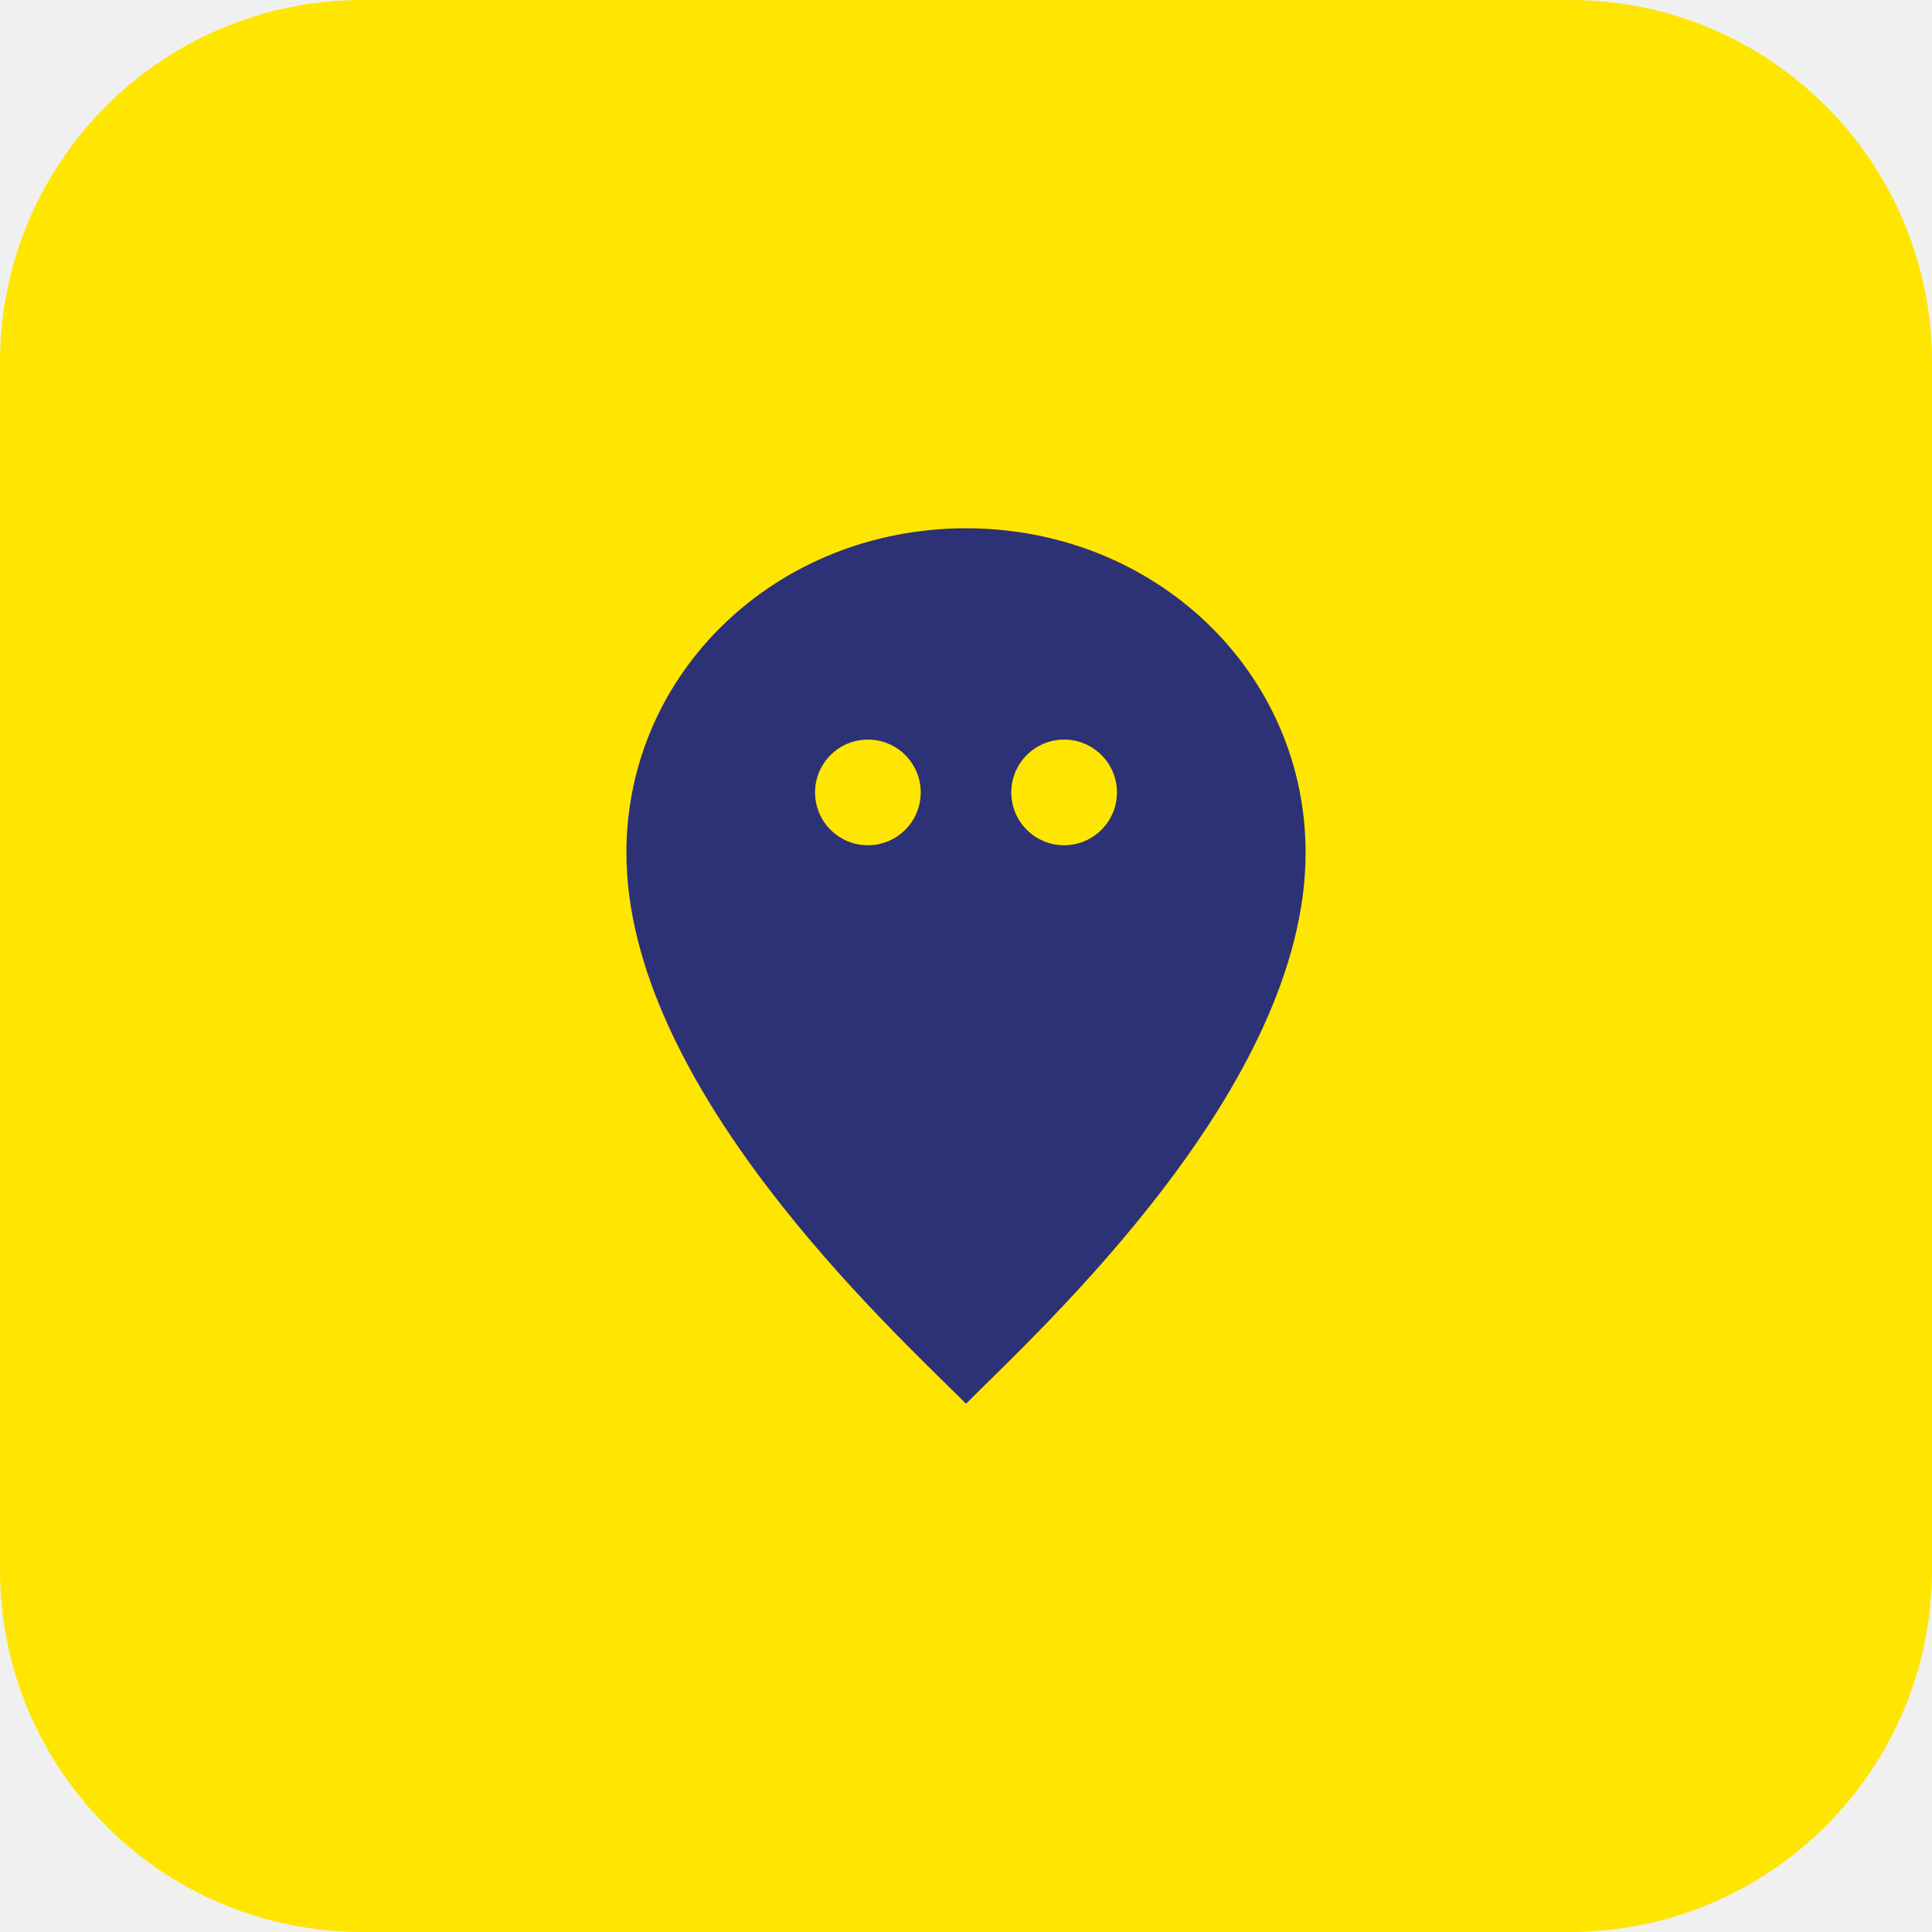
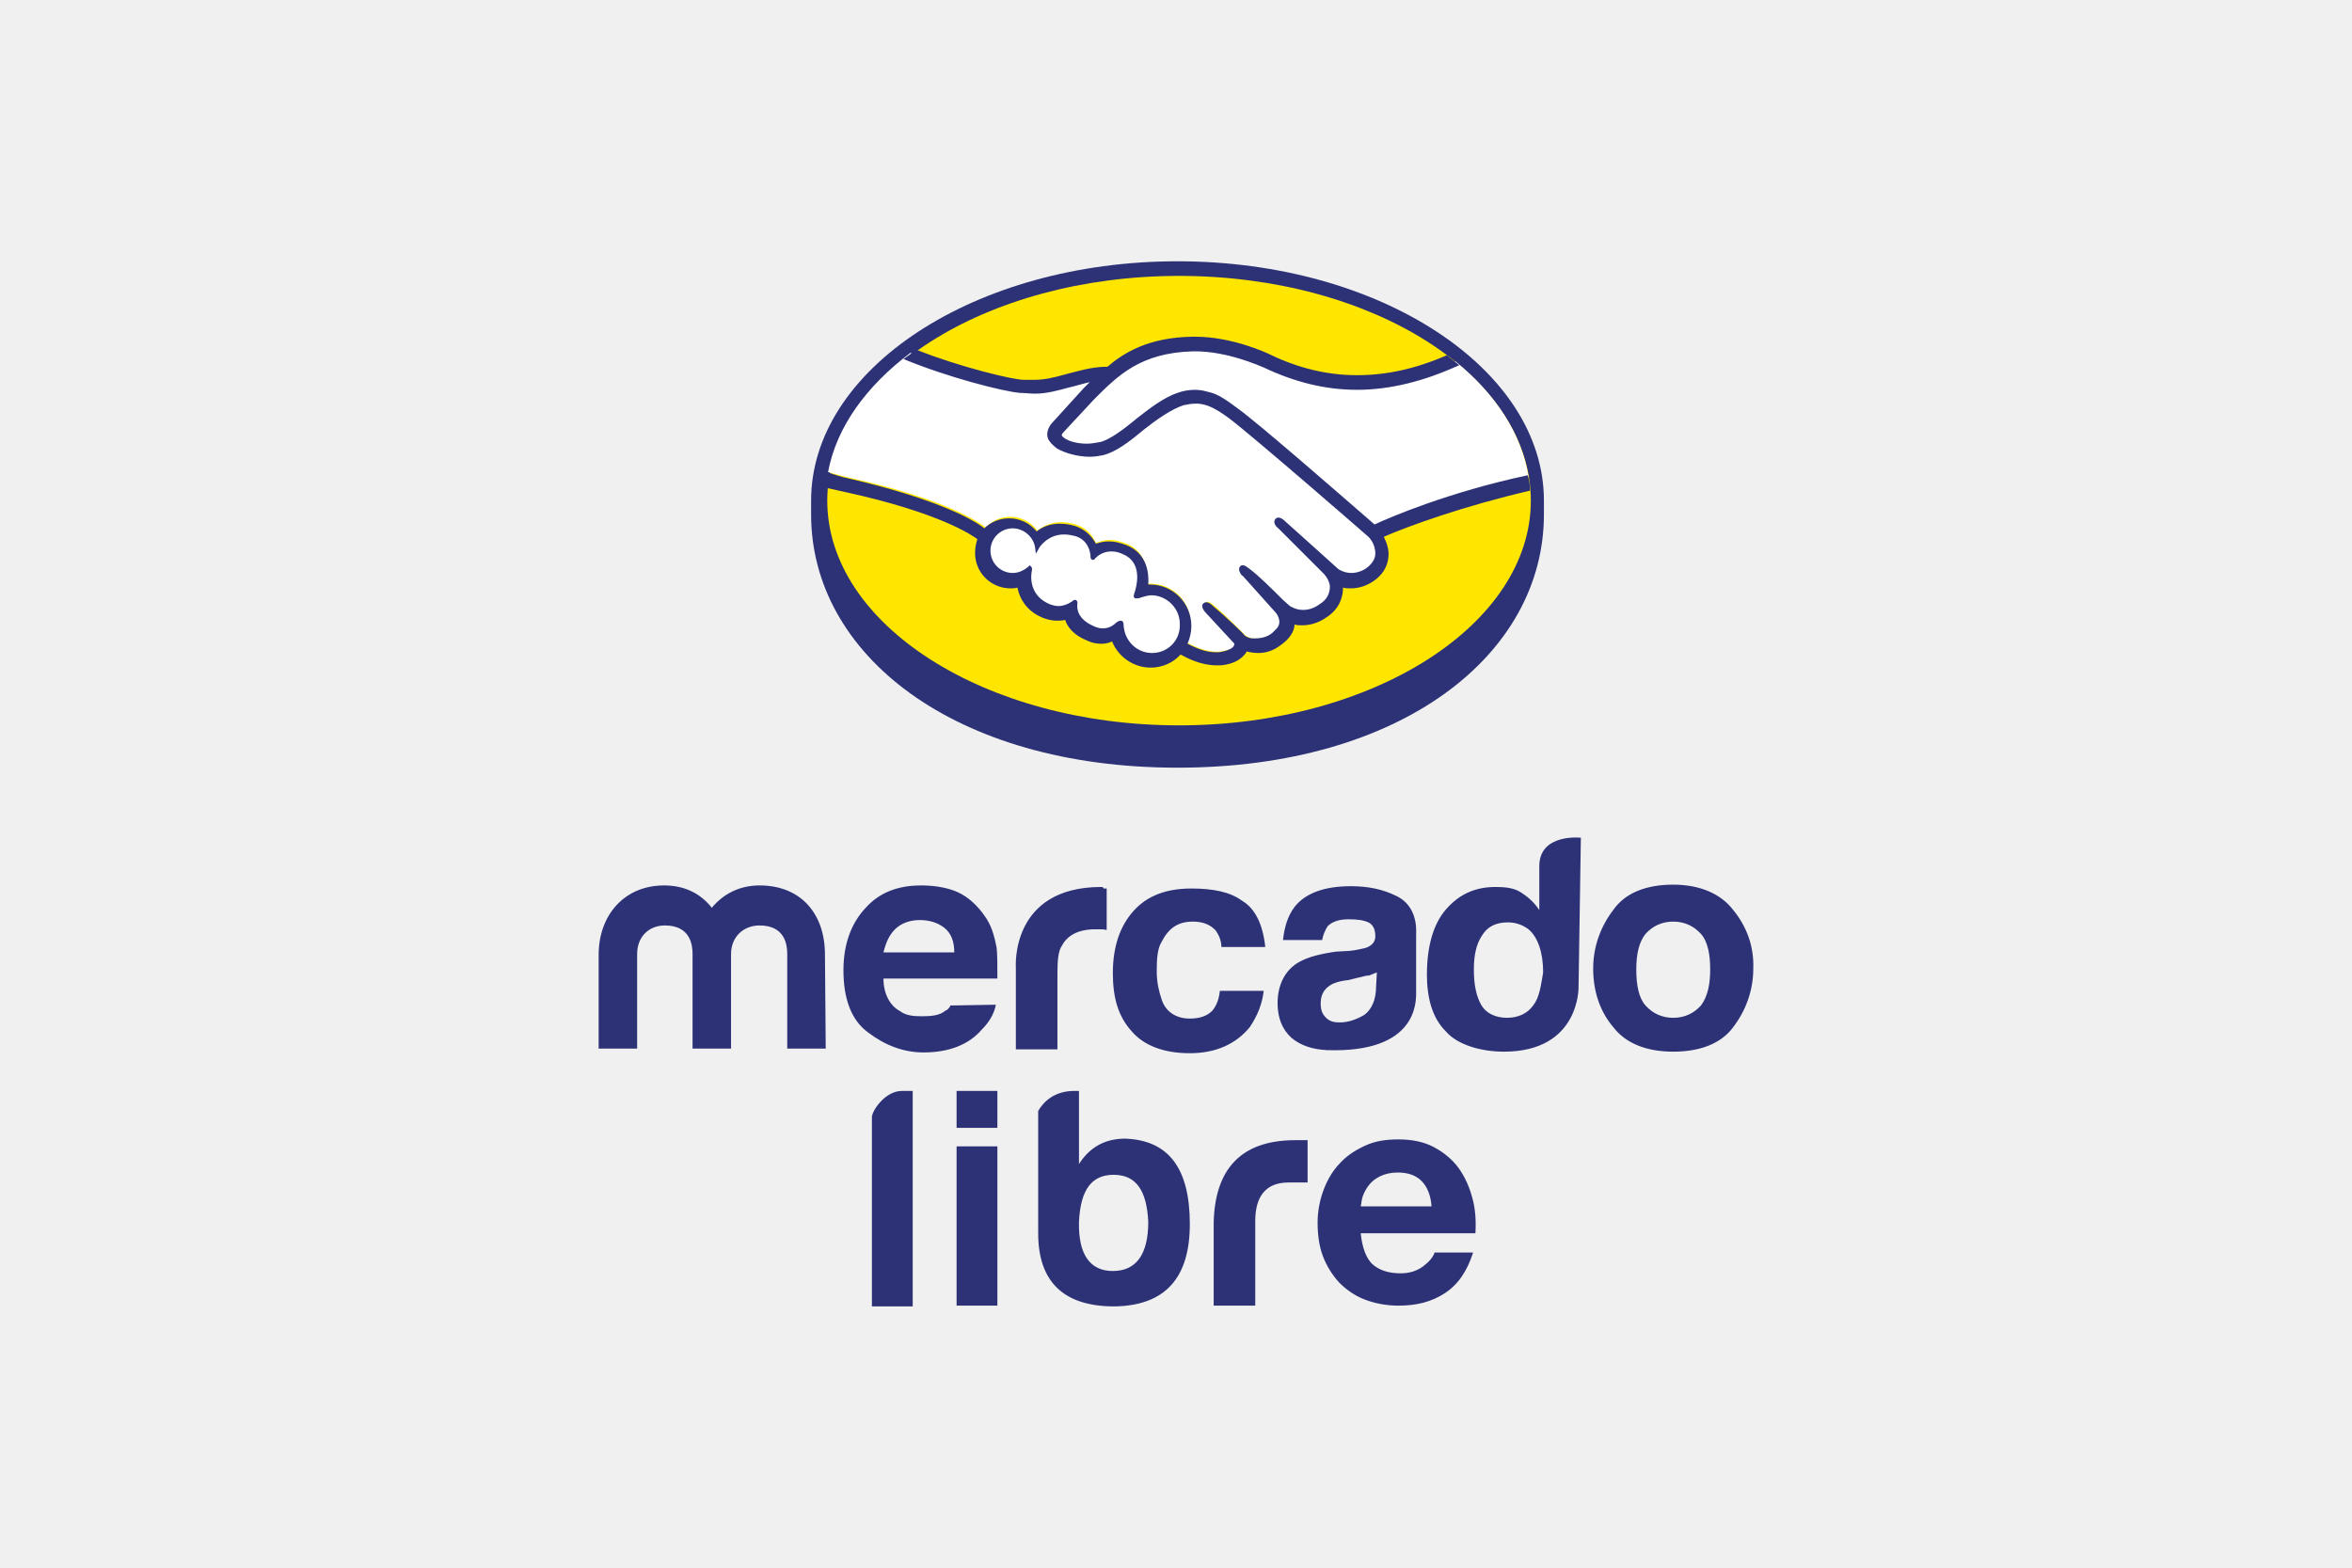
- <svg xmlns="http://www.w3.org/2000/svg" viewBox="0 0 512 512" role="img" aria-label="Mercado Libre">
-   <rect width="512" height="512" rx="96" fill="#FFE600" />
-   <path d="M256 140c-50 0-90 38-90 86 0 62 70 126 90 146 20-20 90-84 90-146 0-48-40-86-90-86z" fill="#2D3277" />
-   <circle cx="230" cy="210" r="14" fill="#FFE600" />
-   <circle cx="282" cy="210" r="14" fill="#FFE600" />
+ <svg xmlns="http://www.w3.org/2000/svg" height="800" width="1200" viewBox="-22.501 -33.95 195.01 203.7">
+   <path d="M39.4 107.8h1.4v28h-5.3v-24.6c0-.8 1.7-3.4 3.9-3.4zm29 6.2c-2.6 0-4.6 1.1-6 3.3v-9.5h-.6c-2.6 0-4 1.4-4.7 2.6v-.2 16.1c0 6.3 3.3 9.5 9.9 9.5 6.6-.1 9.8-3.7 9.8-10.7 0-7.3-2.8-10.9-8.4-11.1zm-1.6 17.2c-3 0-4.5-2.2-4.4-6.4.2-4.1 1.6-6.1 4.5-6.1s4.3 2 4.5 6.1c0 4.3-1.6 6.4-4.6 6.4zm13.1-6.4c.2-6.8 3.5-10.6 10.6-10.6h1.6v5.5h-2.5c-3 0-4.3 1.9-4.3 5v11h-5.4zm20.6 5.5c.9.8 2.1 1.2 3.7 1.2 1.1 0 2.1-.3 2.9-.9.8-.6 1.3-1.2 1.5-1.8h5c-.8 2.5-2 4.2-3.7 5.3-1.7 1.1-3.6 1.6-6 1.6-1.6 0-3.1-.3-4.4-.8-1.3-.5-2.4-1.3-3.3-2.2-.9-1-1.6-2.1-2.1-3.4-.5-1.3-.7-2.8-.7-4.4 0-1.5.3-3 .8-4.3.5-1.3 1.2-2.5 2.1-3.4.9-1 2-1.7 3.3-2.3 1.3-.6 2.7-.8 4.3-.8 1.7 0 3.3.3 4.6 1 1.3.7 2.4 1.6 3.2 2.7.8 1.1 1.4 2.4 1.8 3.9.4 1.4.5 3 .4 4.6H99c.2 1.9.7 3.2 1.5 4zm6.4-10.8c-.7-.7-1.7-1.1-3.1-1.1-.9 0-1.7.2-2.3.5-.6.3-1.1.7-1.4 1.1-.4.5-.6.9-.8 1.4-.2.5-.2 1-.3 1.4h9.2c-.1-1.5-.6-2.6-1.3-3.3zm-60.4-11.7h5.3v4.8h-5.3zm0 7.2h5.3v20.7h-5.3zm96.7-18.3c-.9 1-2.1 1.6-3.6 1.6s-2.7-.6-3.6-1.6c-.9-1-1.2-2.7-1.2-4.7 0-2.1.4-3.6 1.2-4.6.9-1 2.1-1.6 3.6-1.6s2.7.6 3.6 1.6c.9 1 1.2 2.7 1.2 4.6 0 1.9-.3 3.5-1.2 4.7zm4.2-12.4c-1.6-2.1-4.3-3.3-7.8-3.3-3.4 0-6.2 1-7.8 3.3-1.6 2.1-2.6 4.7-2.6 7.6 0 3 .9 5.6 2.6 7.6 1.6 2.1 4.3 3.2 7.8 3.2 3.4 0 6.2-1 7.8-3.2 1.6-2.1 2.6-4.7 2.6-7.6.1-2.8-.8-5.4-2.6-7.6m-26 12.4c-.7 1-1.9 1.6-3.4 1.6s-2.7-.6-3.3-1.6c-.7-1.2-1-2.7-1-4.7 0-1.8.3-3.2 1-4.3.7-1.2 1.8-1.8 3.4-1.8 1 0 1.9.3 2.7.9 1.2 1 1.9 3 1.9 5.6-.3 1.8-.5 3.3-1.3 4.3zm6.2-21.8s-5.4-.6-5.4 3.7v5.7c-.6-.9-1.3-1.6-2.4-2.3-.9-.6-2.1-.7-3.3-.7-2.7 0-4.8 1-6.5 3-1.6 1.9-2.4 4.8-2.4 8.4 0 3 .7 5.6 2.4 7.3 1.6 1.9 4.8 2.7 7.6 2.7 9.9 0 9.7-8.4 9.7-8.4l.3-19.4M101 94.2c0 1.8-.6 3-1.5 3.7-1 .6-2.1 1-3.2 1-.7 0-1.3-.1-1.8-.6s-.7-1-.7-1.9c0-1 .4-1.8 1.2-2.3.4-.3 1.3-.6 2.4-.7l1.2-.3c.6-.1 1-.3 1.5-.3.3-.1.7-.3 1-.4zm2.7-11.7c-1.8-.9-3.7-1.3-6-1.3-3.4 0-5.9.9-7.3 2.7-.9 1.2-1.3 2.6-1.5 4.3H94c.1-.7.4-1.3.7-1.8.6-.6 1.5-.9 2.7-.9 1.2 0 1.9.1 2.6.4.6.3.9.9.9 1.8 0 .7-.4 1.2-1.2 1.5-.4.1-1.2.3-2.1.4l-1.8.1c-2.1.3-3.6.7-4.7 1.3-1.9 1-2.9 3-2.9 5.4 0 1.9.6 3.4 1.8 4.5 1.2 1 2.7 1.5 4.6 1.6 11.7.4 11.6-6.2 11.6-7.5v-7.6c.1-2.2-.7-4-2.5-4.9m-26.5 3.3c1.3 0 2.3.4 3 1.2.4.6.7 1.3.7 2.1h5.7c-.3-2.9-1.3-5-3-6-1.6-1.2-3.9-1.6-6.6-1.6-3.2 0-5.7.9-7.5 2.9-1.8 2-2.7 4.7-2.7 8.1 0 3.2.7 5.6 2.4 7.5 1.6 1.9 4.2 2.9 7.6 2.9 3.4 0 6-1.2 7.8-3.4 1-1.5 1.6-3 1.8-4.7h-5.7c-.1 1-.4 1.9-1 2.6-.6.6-1.5 1-2.9 1-1.8 0-3.2-.9-3.7-2.6-.3-.9-.6-2.1-.6-3.6s.1-2.9.6-3.7c.9-1.8 2.1-2.7 4.1-2.7m-11.9-4.5c-11.9 0-11.1 10.5-11.1 10.5v10.6h5.4v-9.9c0-1.6.1-2.9.6-3.6.7-1.3 2.1-2.1 4.3-2.1h.6c.3 0 .6 0 .9.1v-5.4h-.4c-.1-.2-.1-.2-.3-.2m-26.8 5.5c.7-.7 1.8-1.2 3.2-1.2 1.2 0 2.3.3 3.2 1 .9.7 1.3 1.8 1.3 3.2H37c.3-1.2.7-2.2 1.5-3zm7.2 9.9c-.1.3-.4.6-.7.7-.7.6-1.8.7-3 .7s-2.1-.1-2.9-.7c-1.3-.7-2.1-2.3-2.1-4.2h14.8c0-1.8 0-3.2-.1-4-.3-1.6-.7-3-1.6-4.2-.9-1.3-2.1-2.4-3.4-3-1.3-.6-3-.9-4.8-.9-3 0-5.4.9-7.2 2.9-1.8 1.9-2.9 4.6-2.9 8.1 0 3.7 1 6.5 3.2 8.1 2.1 1.6 4.5 2.6 7.2 2.6 3.3 0 5.9-1 7.6-3 1-1 1.6-2.1 1.8-3.2l-5.9.1m-16.2 5.6h-5V90c0-1.2-.3-3.7-3.6-3.7-2.1 0-3.7 1.5-3.7 3.7v12.3h-5V90c0-1.2-.3-3.7-3.6-3.7C6.5 86.3 5 87.8 5 90v12.3H0V90.1c0-5.1 3.3-9 8.5-9 2.6 0 4.7 1 6.2 2.9 1.5-1.8 3.6-2.9 6.2-2.9 5.4 0 8.5 3.7 8.5 9l.1 12.2m93.3-71.2C122.8 14 101.5 0 75.2 0S27.6 14 27.6 31.1v1.8c0 18.2 18.6 32.9 47.6 32.9 29.1 0 47.6-14.7 47.6-32.9v-1.8z" fill="#2D3277" />
+   <path d="M121.1 31.1c0 16.1-20.5 29.2-45.7 29.2-25.2 0-45.7-13.1-45.7-29.2S50.2 1.9 75.4 1.9c25.2 0 45.7 13.1 45.7 29.2z" fill="#FFE600" />
+   <g fill="#FFF">
+     <path d="M60.2 21.9s-.5.5-.2.9c.7.9 2.9 1.4 5.2.9 1.3-.3 3.1-1.7 4.7-3 1.8-1.4 3.6-2.9 5.4-3.4 1.9-.6 3.1-.3 3.9-.1.9.3 1.9.9 3.6 2.1 3.1 2.3 15.7 13.3 17.9 15.2 1.7-.8 9.5-4.1 20.1-6.5-.9-5.6-4.3-10.8-9.5-15-7.2 3-16.1 4.6-24.8.4 0 0-4.7-2.2-9.4-2.1-6.9.2-9.8 3.1-13 6.3z" />
+     <path d="M100.2 35.7c-.1-.1-14.8-12.9-18.1-15.4-1.9-1.4-3-1.8-4.1-2-.6-.1-1.4 0-2 .2-1.5.4-3.6 1.8-5.4 3.2-1.9 1.5-3.6 2.9-5.2 3.2-2.1.5-4.6-.1-5.7-.9-.5-.3-.8-.7-1-1.1-.4-1 .4-1.8.5-1.9l4-4.4 1.4-1.4c-1.3.2-2.5.5-3.7.8-1.5.4-2.9.8-4.3.8-.6 0-3.8-.5-4.4-.7-3.7-1-6.9-2-11.7-4.2-5.7 4.3-9.6 9.6-10.7 15.5.8.2 2.2.6 2.7.7 13 2.9 17 5.9 17.8 6.5.8-.9 1.9-1.4 3.2-1.4 1.4 0 2.7.7 3.5 1.8.7-.6 1.8-1.1 3.1-1.1.6 0 1.2.1 1.9.3 1.5.5 2.2 1.5 2.6 2.4.5-.2 1.1-.4 1.8-.4s1.4.2 2.2.5c2.4 1 2.8 3.4 2.6 5.2h.5c2.9 0 5.2 2.3 5.2 5.2 0 .9-.2 1.7-.6 2.4.8.4 2.7 1.4 4.5 1.2 1.4-.2 1.9-.6 2.1-.9.1-.2.3-.4.1-.6l-3.7-4.1s-.6-.6-.4-.8c.2-.2.6.1.9.3 1.9 1.6 4.1 3.9 4.1 3.9s.2.3 1 .5c.7.1 2 0 2.9-.7.2-.2.5-.4.6-.6.9-1.2-.1-2.4-.1-2.4L84 40.5s-.6-.6-.4-.8c.2-.2.6.1.9.3 1.4 1.1 3.3 3.1 5.1 4.9.4.3 2 1.3 4.1-.1 1.3-.9 1.6-1.9 1.5-2.7-.1-1-.9-1.8-.9-1.8l-5.8-5.9s-.6-.5-.4-.8c.2-.2.6.1.9.3 1.9 1.6 6.9 6.2 6.9 6.2.1 0 1.8 1.3 4-.1.8-.5 1.3-1.2 1.3-2.1.1-1.3-1-2.2-1-2.2z" />
+     <path d="M71.9 43.2c-.9 0-1.9.5-2 .5-.1 0 0-.4.1-.6.1-.2 1.3-3.8-1.6-5.1-2.2-1-3.6.1-4 .6-.1.1-.2.1-.2 0 0-.6-.3-2.4-2.3-3-2.8-.9-4.5 1.1-5 1.8-.2-1.6-1.5-2.8-3.2-2.8-1.8 0-3.2 1.4-3.2 3.2 0 1.8 1.4 3.2 3.2 3.2.9 0 1.6-.3 2.2-.9v.1c-.1.8-.4 3.7 2.6 4.8 1.2.5 2.2.1 3.1-.5.3-.2.3-.1.3.1-.1.7 0 2.3 2.3 3.2 1.7.7 2.7 0 3.3-.6.3-.3.4-.2.4.2.1 2.1 1.9 3.8 4 3.8 2.2 0 4-1.8 4-4s-1.8-4-4-4z" />
+   </g>
+   <path d="M100.8 34.2c-4.5-3.9-14.9-13-17.8-15.1-1.6-1.2-2.7-1.9-3.7-2.1-.4-.1-1-.3-1.8-.3-.7 0-1.5.1-2.3.4-1.8.6-3.6 2-5.4 3.4l-.1.1c-1.6 1.3-3.3 2.6-4.6 2.9-.6.1-1.1.2-1.7.2-1.4 0-2.7-.4-3.2-1-.1-.1 0-.3.2-.5l4-4.3c3.1-3.1 6-6 12.8-6.2h.3c4.2 0 8.4 1.9 8.9 2.1 4 1.9 8 2.9 12.1 2.9 4.3 0 8.7-1.1 13.3-3.2-.5-.4-1.1-.9-1.6-1.3-4.1 1.8-7.9 2.6-11.7 2.6-3.8 0-7.6-.9-11.3-2.7-.2-.1-4.8-2.3-9.7-2.3h-.4c-5.7.1-8.9 2.1-11 3.9-2.1 0-3.9.6-5.5 1-1.4.4-2.7.7-3.9.7h-1.5c-1.4 0-8.4-1.7-13.9-3.9-.6.4-1.1.8-1.7 1.2 5.8 2.4 12.9 4.2 15.1 4.4.6 0 1.3.1 2 .1 1.5 0 2.9-.4 4.4-.8.9-.2 1.8-.5 2.7-.7l-.8.8-4 4.4c-.3.3-1 1.2-.6 2.2.2.4.6.8 1.1 1.2 1 .6 2.7 1.1 4.3 1.1.6 0 1.2-.1 1.7-.2 1.7-.4 3.5-1.8 5.3-3.3 1.5-1.2 3.6-2.7 5.2-3.2.5-.1 1-.2 1.5-.2h.4c1.1.1 2.1.5 4 1.9 3.3 2.5 18 15.3 18.1 15.4 0 0 .9.8.9 2.2 0 .7-.5 1.4-1.2 1.9-.6.4-1.3.6-1.9.6-1 0-1.7-.5-1.7-.5s-5.1-4.6-6.9-6.2c-.3-.3-.6-.5-.9-.5-.2 0-.3.1-.4.2-.3.4 0 .9.4 1.2l5.9 5.9s.7.7.8 1.6c0 1-.4 1.8-1.4 2.4-.7.5-1.4.7-2.1.7-.9 0-1.5-.4-1.7-.5l-.9-.8c-1.5-1.5-3.1-3.1-4.3-4-.3-.2-.6-.5-.9-.5-.1 0-.3 0-.4.2-.1.1-.2.4.1.9.1.2.3.3.3.3l4.3 4.8s.9 1.1.1 2l-.2.2-.4.4c-.7.6-1.7.7-2.1.7h-.6c-.4-.1-.7-.2-.9-.4-.2-.3-2.4-2.4-4.2-3.9-.2-.2-.5-.4-.8-.4-.1 0-.3.1-.4.2-.3.4.2 1 .4 1.2l3.7 4s0 .1-.1.3c-.1.2-.6.6-1.9.8h-.5c-1.4 0-2.8-.7-3.6-1.1.3-.7.5-1.5.5-2.3 0-3-2.4-5.4-5.4-5.4h-.2c.1-1.4-.1-4-2.8-5.1-.8-.3-1.5-.5-2.3-.5-.6 0-1.1.1-1.7.3-.6-1.1-1.5-1.9-2.7-2.3-.7-.2-1.3-.3-2-.3-1.1 0-2.1.3-3 1a4.6 4.6 0 00-3.6-1.7c-1.2 0-2.4.5-3.2 1.3-1.1-.9-5.6-3.7-17.7-6.5-.6-.1-1.9-.5-2.7-.8-.1.6-.2 1.3-.3 2 0 0 2.2.5 2.7.6 12.3 2.7 16.4 5.6 17.1 6.1-.2.6-.3 1.2-.3 1.8 0 2.6 2.1 4.6 4.6 4.6.3 0 .6 0 .9-.1.4 1.9 1.6 3.3 3.5 4 .6.2 1.1.3 1.6.3.3 0 .7 0 1.1-.1.3.9 1.1 2 2.9 2.7.6.3 1.2.4 1.8.4.5 0 1-.1 1.4-.3.8 2 2.8 3.4 5 3.4 1.5 0 2.9-.6 3.9-1.7.9.5 2.7 1.4 4.6 1.4h.7c1.9-.2 2.7-1 3.1-1.5.1-.1.1-.2.2-.3.4.1.9.2 1.5.2 1 0 2-.3 3-1.1 1-.7 1.7-1.7 1.7-2.6.3.1.7.1 1 .1 1 0 2.1-.3 3.1-1 1.9-1.2 2.2-2.9 2.2-3.9.3.1.7.1 1 .1 1 0 2-.3 2.9-.9 1.2-.8 1.9-1.9 2-3.2.1-.9-.2-1.8-.6-2.6 3.2-1.4 10.4-4 19-6 0-.7-.1-1.3-.3-2-10.3 2.2-18 5.5-19.9 6.4zM71.9 50.9c-2 0-3.6-1.6-3.7-3.6 0-.2 0-.6-.4-.6-.2 0-.3.1-.5.2-.4.4-1 .8-1.8.8-.4 0-.8-.1-1.2-.3-2.1-.9-2.2-2.3-2.1-2.9 0-.2 0-.3-.1-.4L62 44h-.1c-.1 0-.2 0-.4.2-.6.4-1.2.6-1.8.6-.3 0-.7-.1-1-.2-2.8-1.1-2.6-3.7-2.4-4.5 0-.2 0-.3-.1-.4l-.2-.2-.2.2c-.6.5-1.3.8-2 .8-1.6 0-2.9-1.3-2.9-2.9 0-1.6 1.3-2.9 2.9-2.9 1.4 0 2.7 1.1 2.9 2.5l.1.8.4-.7c0-.1 1.2-1.9 3.4-1.8.4 0 .8.1 1.3.2 1.7.5 2 2.1 2 2.7 0 .4.3.4.3.4.1 0 .3-.1.3-.2.3-.3 1-.9 2.1-.9.5 0 1 .1 1.6.4 2.7 1.2 1.5 4.6 1.5 4.7-.2.6-.3.8 0 1h.2c.1 0 .3 0 .5-.1.4-.1.9-.3 1.4-.3 2 0 3.7 1.7 3.7 3.7.1 2.2-1.6 3.8-3.6 3.8z" fill="#2D3277" />
</svg>
